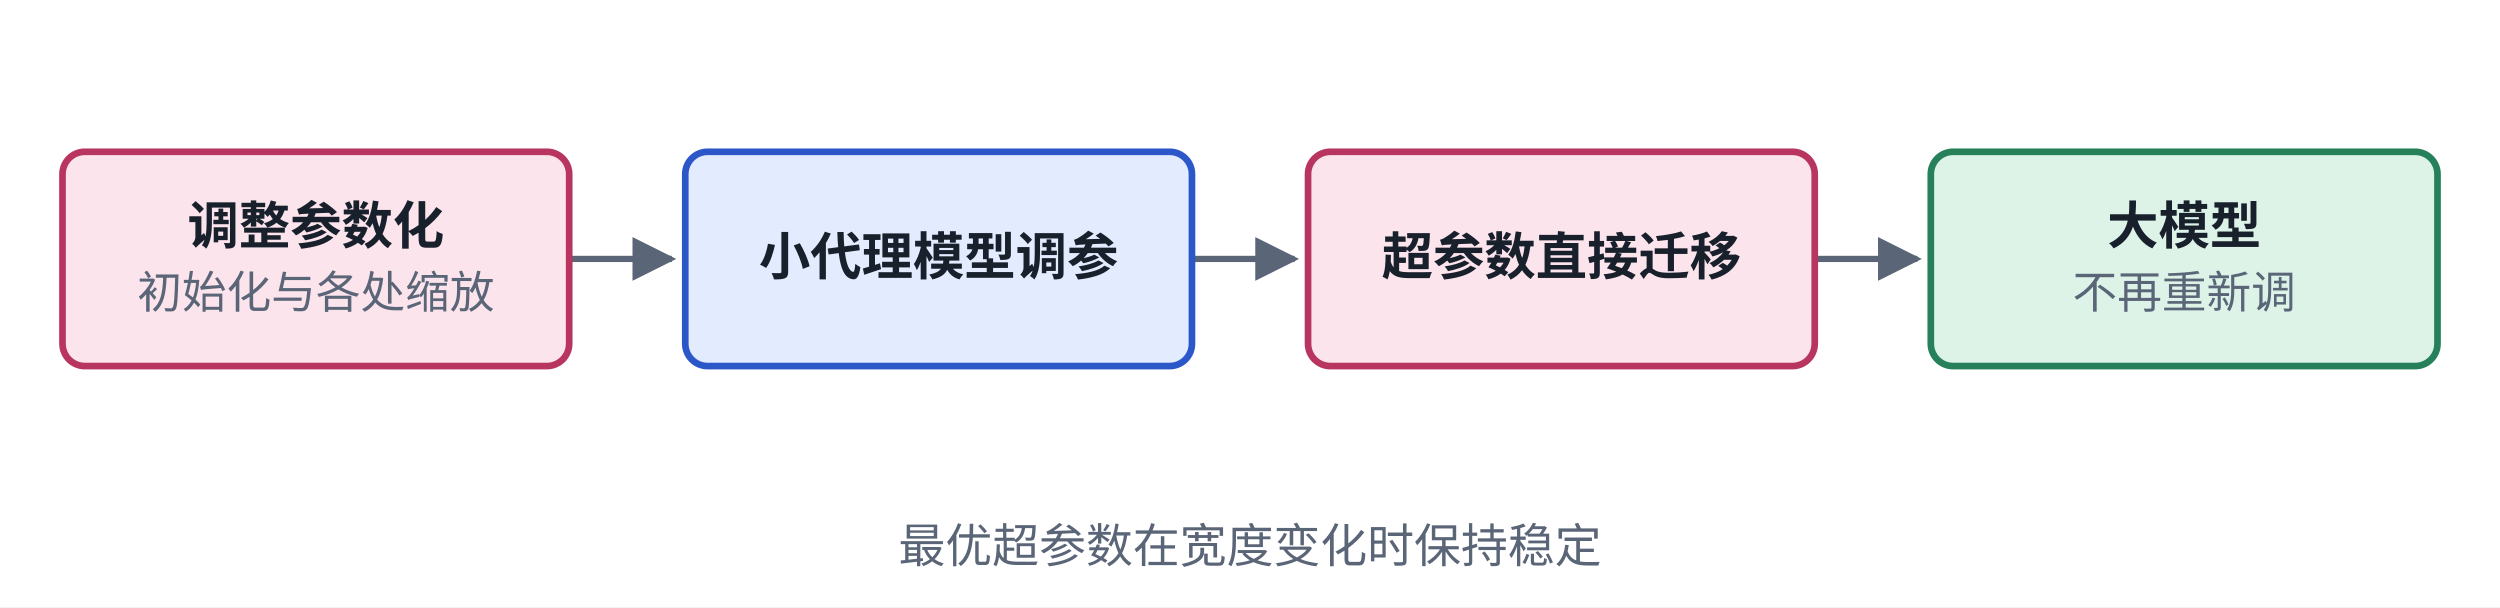
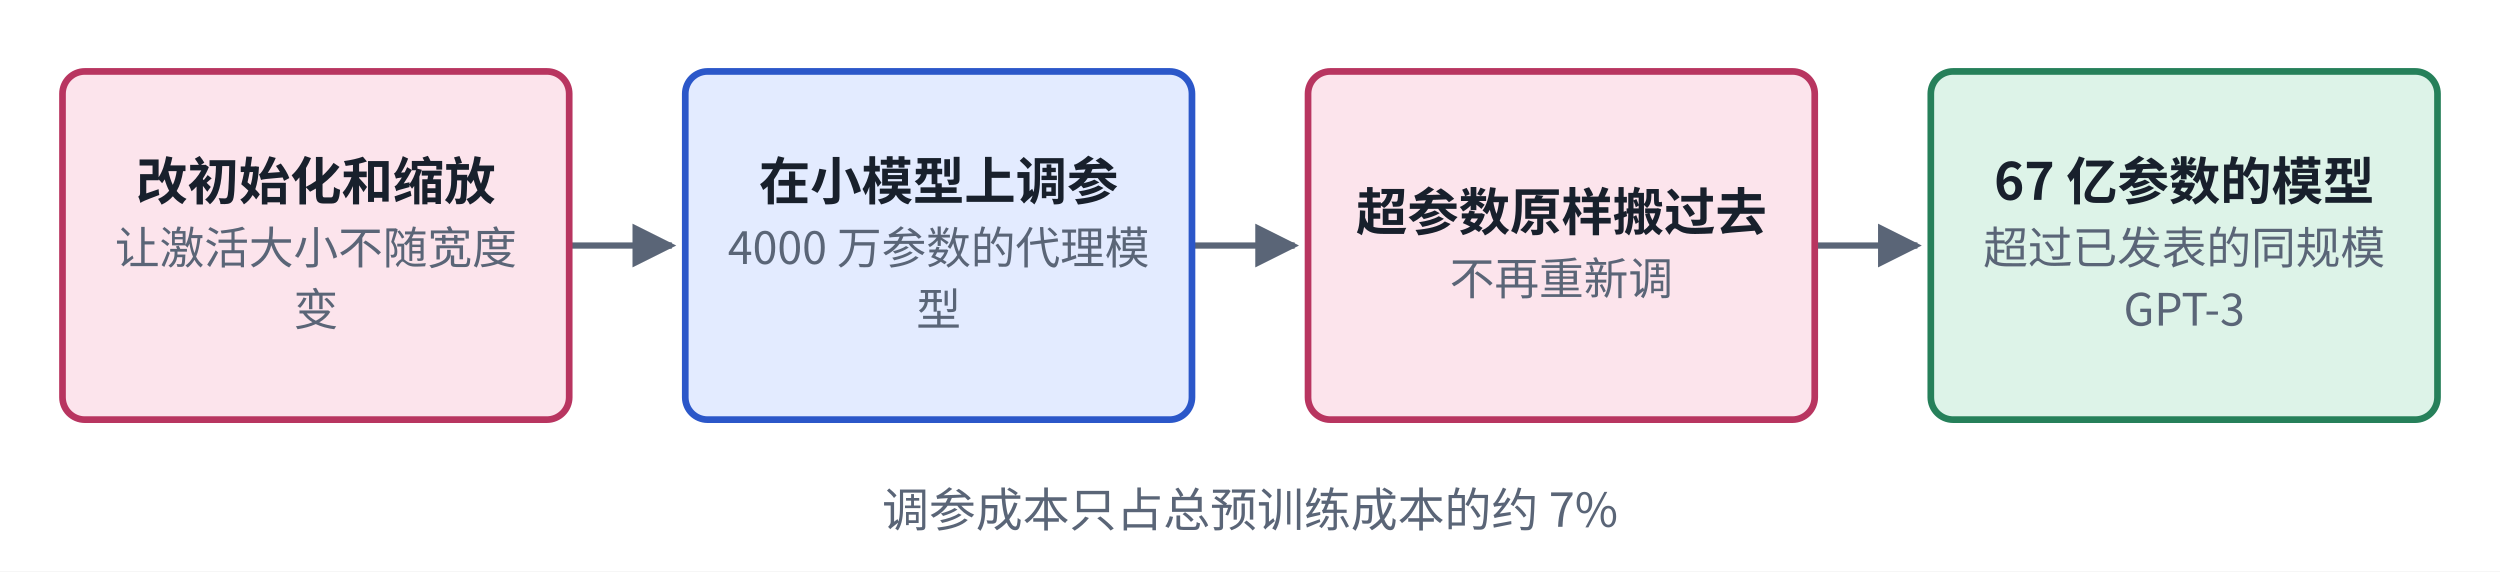
- <svg xmlns="http://www.w3.org/2000/svg" viewBox="0 0 560 136" width="560" height="136" role="img" aria-label="μP 结构">
+ <svg xmlns="http://www.w3.org/2000/svg" viewBox="0 0 560 128" width="560" height="128" role="img" aria-label="μP 结构">
  <defs>
    <marker id="ah-cardo4" viewBox="0 0 10 10" refX="9" refY="5" markerWidth="7" markerHeight="7" orient="auto-start-reverse">
      <path d="M0,0 L10,5 L0,10 z" fill="#5A6577" />
    </marker>
  </defs>
-   <rect x="0" y="0" width="560" height="136" fill="#ffffff" />
-   <path d="M127.5,58 L150.5,58" fill="none" stroke="#5A6577" stroke-width="1.4" marker-end="url(#ah-cardo4)" />
-   <path d="M267,58 L290,58" fill="none" stroke="#5A6577" stroke-width="1.4" marker-end="url(#ah-cardo4)" />
-   <path d="M406.5,58 L429.5,58" fill="none" stroke="#5A6577" stroke-width="1.4" marker-end="url(#ah-cardo4)" />
-   <rect x="14" y="34" width="113.5" height="48" rx="5" fill="#FCE4EC" stroke="#B83560" stroke-width="1.5" />
-   <rect x="153.5" y="34" width="113.5" height="48" rx="5" fill="#E3EBFF" stroke="#2B57C9" stroke-width="1.5" />
-   <rect x="293" y="34" width="113.5" height="48" rx="5" fill="#FCE4EC" stroke="#B83560" stroke-width="1.5" />
-   <rect x="432.5" y="34" width="113.5" height="48" rx="5" fill="#DDF3E8" stroke="#26805A" stroke-width="1.5" />
-   <text x="70.75" y="54.665" text-anchor="middle" font-size="11.5" font-weight="600" fill="#18202C" font-family="PingFang SC, Noto Sans CJK SC, Microsoft YaHei, sans-serif">调整参数化</text>
-   <text x="70.75" y="69.035" text-anchor="middle" font-size="10" font-weight="400" fill="#5A6577" font-family="PingFang SC, Noto Sans CJK SC, Microsoft YaHei, sans-serif">初始化与各处缩放</text>
-   <text x="210.25" y="61.565" text-anchor="middle" font-size="11.5" font-weight="600" fill="#18202C" font-family="PingFang SC, Noto Sans CJK SC, Microsoft YaHei, sans-serif">小代理模型调参</text>
-   <text x="349.75" y="61.565" text-anchor="middle" font-size="11.5" font-weight="600" fill="#18202C" font-family="PingFang SC, Noto Sans CJK SC, Microsoft YaHei, sans-serif">超参数直接迁移</text>
-   <text x="489.25" y="54.665" text-anchor="middle" font-size="11.5" font-weight="600" fill="#18202C" font-family="PingFang SC, Noto Sans CJK SC, Microsoft YaHei, sans-serif">大模型</text>
-   <text x="489.25" y="69.035" text-anchor="middle" font-size="10" font-weight="400" fill="#5A6577" font-family="PingFang SC, Noto Sans CJK SC, Microsoft YaHei, sans-serif">不再重新调</text>
-   <text x="280" y="126" text-anchor="middle" font-size="10.5" font-weight="500" fill="#5A6577" font-family="PingFang SC, Noto Sans CJK SC, Microsoft YaHei, sans-serif">最优超参数在宽度变化时保持稳定</text>
+   <rect x="0" y="0" width="560" height="128" fill="#ffffff" />
+   <path d="M127.5,55 L150.5,55" fill="none" stroke="#5A6577" stroke-width="1.4" marker-end="url(#ah-cardo4)" />
+   <path d="M267,55 L290,55" fill="none" stroke="#5A6577" stroke-width="1.4" marker-end="url(#ah-cardo4)" />
+   <path d="M406.5,55 L429.5,55" fill="none" stroke="#5A6577" stroke-width="1.4" marker-end="url(#ah-cardo4)" />
+   <rect x="14" y="16" width="113.5" height="78" rx="5" fill="#FCE4EC" stroke="#B83560" stroke-width="1.5" />
+   <rect x="153.5" y="16" width="113.5" height="78" rx="5" fill="#E3EBFF" stroke="#2B57C9" stroke-width="1.5" />
+   <rect x="293" y="16" width="113.5" height="78" rx="5" fill="#FCE4EC" stroke="#B83560" stroke-width="1.5" />
+   <rect x="432.5" y="16" width="113.5" height="78" rx="5" fill="#DDF3E8" stroke="#26805A" stroke-width="1.5" />
+   <text x="70.75" y="44.765" text-anchor="middle" font-size="11.5" font-weight="600" fill="#18202C" font-family="PingFang SC, Noto Sans CJK SC, Microsoft YaHei, sans-serif">改初始化和缩放</text>
+   <text x="70.75" y="59.135" text-anchor="middle" font-size="10" font-weight="400" fill="#5A6577" font-family="PingFang SC, Noto Sans CJK SC, Microsoft YaHei, sans-serif">让激活大小不随宽度</text>
+   <text x="70.75" y="72.935" text-anchor="middle" font-size="10" font-weight="400" fill="#5A6577" font-family="PingFang SC, Noto Sans CJK SC, Microsoft YaHei, sans-serif">变</text>
+   <text x="210.25" y="44.765" text-anchor="middle" font-size="11.5" font-weight="600" fill="#18202C" font-family="PingFang SC, Noto Sans CJK SC, Microsoft YaHei, sans-serif">在小模型上调参</text>
+   <text x="210.25" y="59.135" text-anchor="middle" font-size="10" font-weight="400" fill="#5A6577" font-family="PingFang SC, Noto Sans CJK SC, Microsoft YaHei, sans-serif">4000 万参数的代理模</text>
+   <text x="210.25" y="72.935" text-anchor="middle" font-size="10" font-weight="400" fill="#5A6577" font-family="PingFang SC, Noto Sans CJK SC, Microsoft YaHei, sans-serif">型</text>
+   <text x="349.75" y="51.665" text-anchor="middle" font-size="11.5" font-weight="600" fill="#18202C" font-family="PingFang SC, Noto Sans CJK SC, Microsoft YaHei, sans-serif">超参数原样搬过去</text>
+   <text x="349.75" y="66.035" text-anchor="middle" font-size="10" font-weight="400" fill="#5A6577" font-family="PingFang SC, Noto Sans CJK SC, Microsoft YaHei, sans-serif">不再重新调</text>
+   <text x="489.25" y="44.765" text-anchor="middle" font-size="11.5" font-weight="600" fill="#18202C" font-family="PingFang SC, Noto Sans CJK SC, Microsoft YaHei, sans-serif">67 亿参数的模型</text>
+   <text x="489.25" y="59.135" text-anchor="middle" font-size="10" font-weight="400" fill="#5A6577" font-family="PingFang SC, Noto Sans CJK SC, Microsoft YaHei, sans-serif">超过已发表的同规模</text>
+   <text x="489.25" y="72.935" text-anchor="middle" font-size="10" font-weight="400" fill="#5A6577" font-family="PingFang SC, Noto Sans CJK SC, Microsoft YaHei, sans-serif">GPT-3</text>
+   <text x="280" y="118" text-anchor="middle" font-size="10.5" font-weight="500" fill="#5A6577" font-family="PingFang SC, Noto Sans CJK SC, Microsoft YaHei, sans-serif">调参成本只占总预训练成本的约 7%</text>
</svg>
